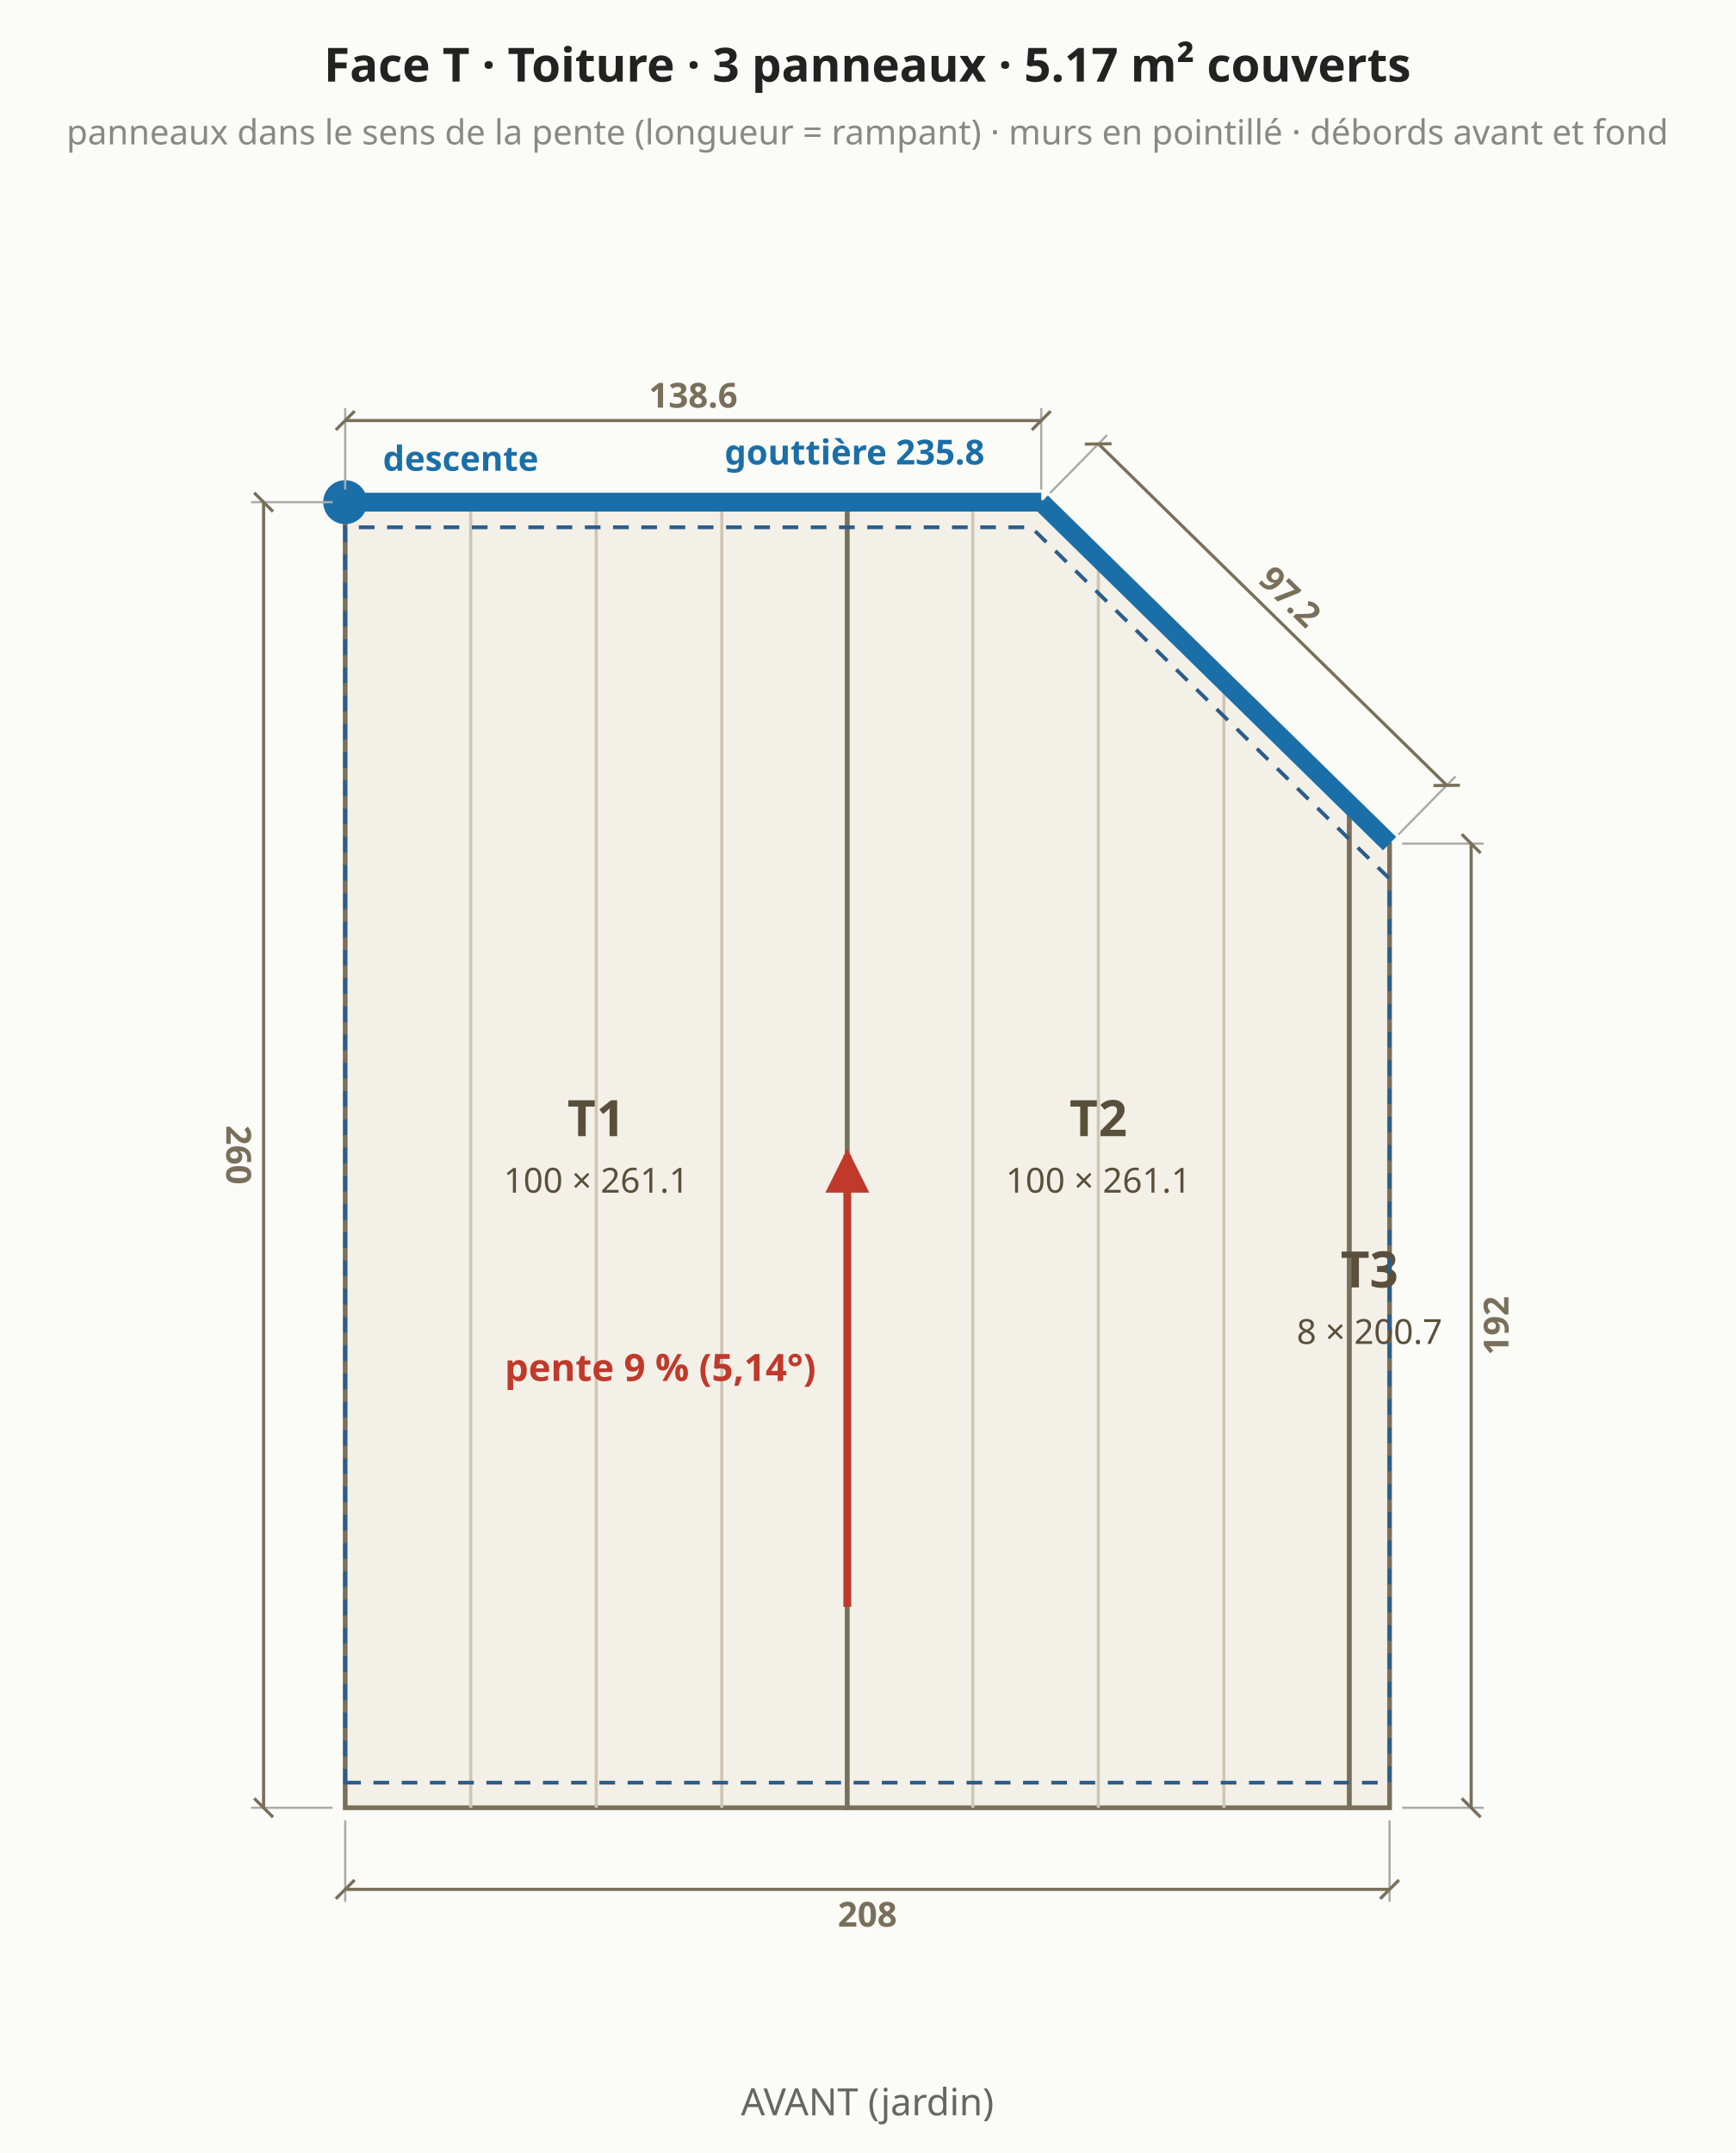
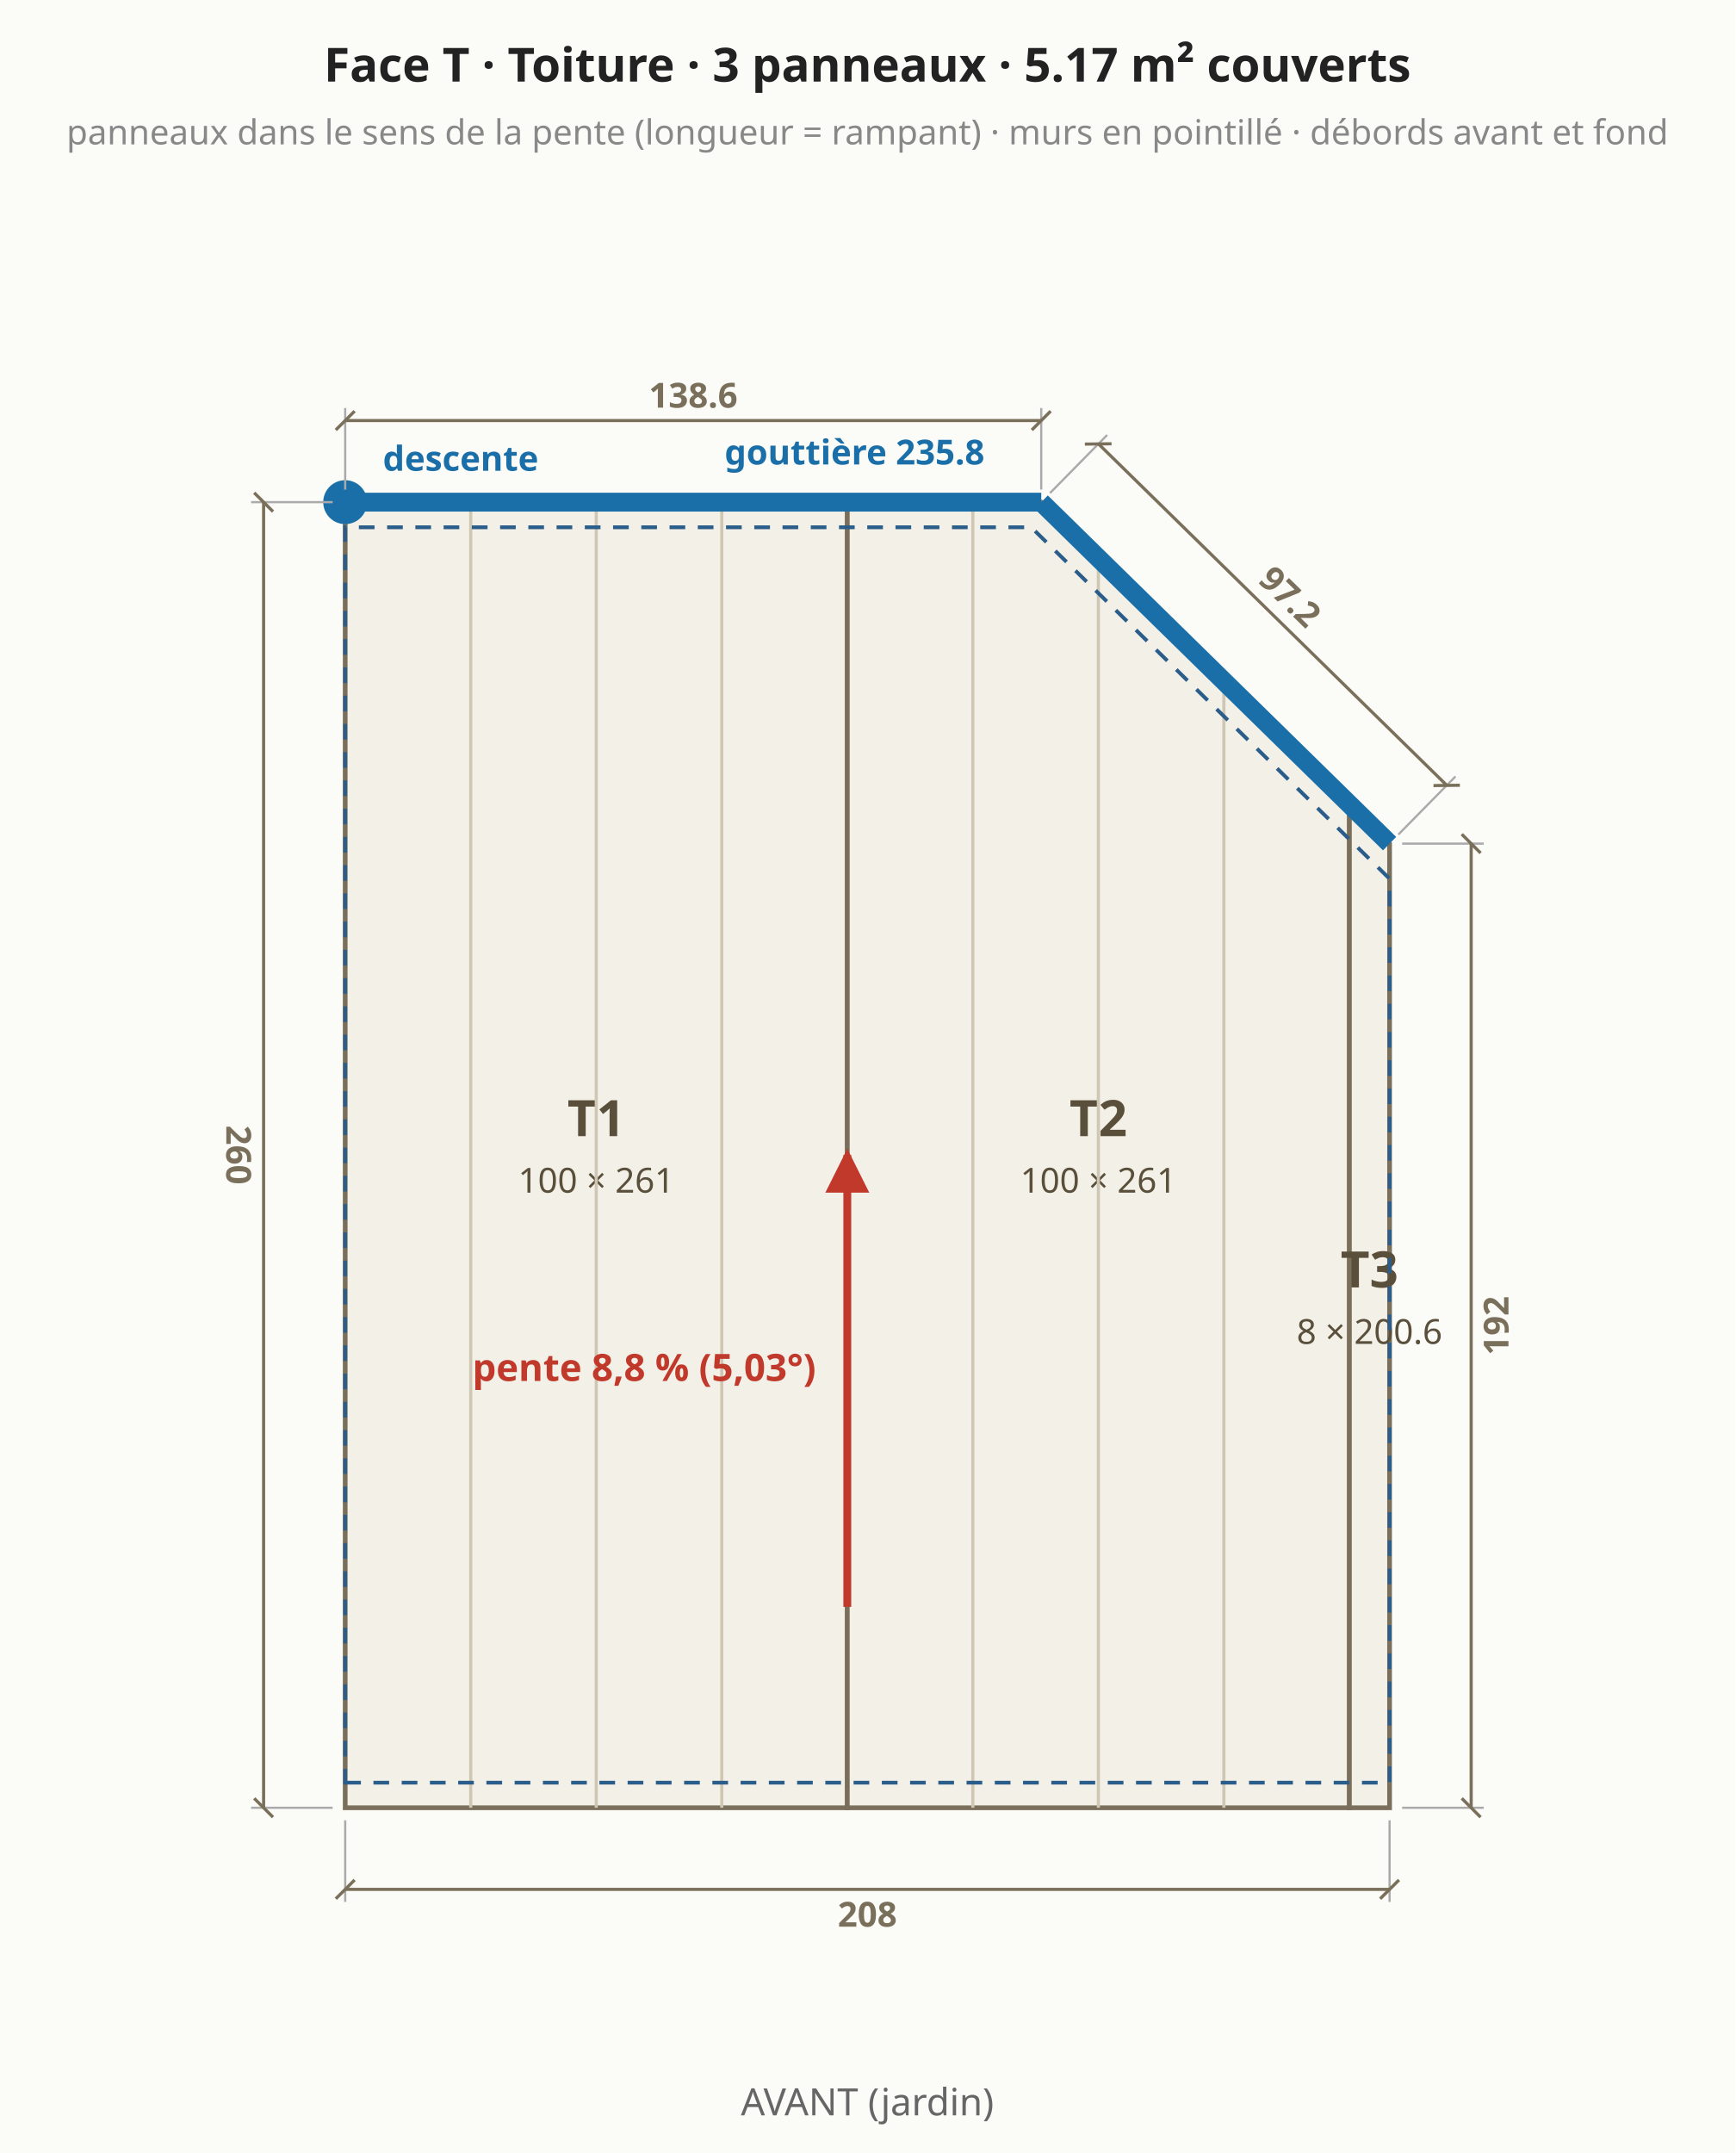
<svg xmlns="http://www.w3.org/2000/svg" viewBox="0 0 553 686" font-family="system-ui,sans-serif" font-size="13">
  <rect width="553" height="686" fill="#fbfbf8" />
  <polygon points="110.0,576.0 270.0,576.0 270.0,160.0 110.0,160.0" fill="#f3f0e8" stroke="#7a6f5a" stroke-width="1.5" />
  <text x="190.0" y="362.0" text-anchor="middle" fill="#5a4f3a" font-size="16" font-weight="bold">T1</text>
-   <text x="190.0" y="380.0" text-anchor="middle" fill="#5a4f3a" font-size="11" font-weight="normal">100 × 261.1</text>
+   <text x="190.0" y="380.0" text-anchor="middle" fill="#5a4f3a" font-size="11" font-weight="normal">100 × 261</text>
  <line x1="150.0" y1="576.0" x2="150.0" y2="160.0" stroke="#cfc6b3" stroke-width="1" />
  <line x1="190.0" y1="576.0" x2="190.0" y2="160.0" stroke="#cfc6b3" stroke-width="1" />
  <line x1="230.0" y1="576.0" x2="230.0" y2="160.0" stroke="#cfc6b3" stroke-width="1" />
  <polygon points="270.0,576.0 430.0,576.0 430.0,256.3 331.8,160.0 270.0,160.0" fill="#f3f0e8" stroke="#7a6f5a" stroke-width="1.5" />
  <text x="350.0" y="362.0" text-anchor="middle" fill="#5a4f3a" font-size="16" font-weight="bold">T2</text>
-   <text x="350.0" y="380.0" text-anchor="middle" fill="#5a4f3a" font-size="11" font-weight="normal">100 × 261.1</text>
+   <text x="350.0" y="380.0" text-anchor="middle" fill="#5a4f3a" font-size="11" font-weight="normal">100 × 261</text>
  <line x1="310.0" y1="576.0" x2="310.0" y2="160.0" stroke="#cfc6b3" stroke-width="1" />
  <line x1="350.0" y1="576.0" x2="350.0" y2="177.1" stroke="#cfc6b3" stroke-width="1" />
  <line x1="390.0" y1="576.0" x2="390.0" y2="216.3" stroke="#cfc6b3" stroke-width="1" />
  <polygon points="430.0,576.0 442.8,576.0 442.8,268.8 430.0,256.3" fill="#f3f0e8" stroke="#7a6f5a" stroke-width="1.5" />
  <text x="436.4" y="410.2" text-anchor="middle" fill="#5a4f3a" font-size="16" font-weight="bold">T3</text>
-   <text x="436.4" y="428.2" text-anchor="middle" fill="#5a4f3a" font-size="11" font-weight="normal">8 × 200.7</text>
+   <text x="436.4" y="428.2" text-anchor="middle" fill="#5a4f3a" font-size="11" font-weight="normal">8 × 200.6</text>
  <polygon points="110.0,568.0 442.8,568.0 442.8,280.0 328.6,168.0 110.0,168.0" fill="none" stroke="#2b5d8a" stroke-width="1.2" stroke-dasharray="5 4" />
  <line x1="442.8" y1="268.8" x2="331.8" y2="160.0" stroke="#1b6fa8" stroke-width="6" />
  <line x1="331.8" y1="160.0" x2="110.0" y2="160.0" stroke="#1b6fa8" stroke-width="6" />
  <circle cx="110.0" cy="160.0" r="7" fill="#1b6fa8" />
  <text x="122.0" y="150.0" text-anchor="start" fill="#1b6fa8" font-size="11" font-weight="bold">descente</text>
  <text x="230.9" y="148.0" text-anchor="start" fill="#1b6fa8" font-size="11" font-weight="bold">gouttière 235.8</text>
  <line x1="270.0" y1="512.0" x2="270.0" y2="368.0" stroke="#c0392b" stroke-width="2.5" />
  <polygon points="270.0,366.0 263.0,380.0 277.0,380.0" fill="#c0392b" />
-   <text x="260.0" y="440.0" text-anchor="end" fill="#c0392b" font-size="12" font-weight="bold">pente 9 % (5,14°)</text>
+   <text x="260.0" y="440.0" text-anchor="end" fill="#c0392b" font-size="12" font-weight="bold">pente 8,8 % (5,03°)</text>
  <line x1="110.0" y1="580.0" x2="110.0" y2="606.0" stroke="#aaa" stroke-width="0.7" />
  <line x1="442.8" y1="580.0" x2="442.8" y2="606.0" stroke="#aaa" stroke-width="0.7" />
  <line x1="110.0" y1="602.0" x2="442.8" y2="602.0" stroke="#7a6f5a" stroke-width="1" />
  <line x1="107.0" y1="605.0" x2="113.0" y2="599.0" stroke="#7a6f5a" stroke-width="1" />
  <line x1="439.8" y1="605.0" x2="445.8" y2="599.0" stroke="#7a6f5a" stroke-width="1" />
  <text x="276.4" y="610.0" text-anchor="middle" dominant-baseline="middle" fill="#7a6f5a" font-size="11" font-weight="bold" transform="rotate(0.0 276.4 610.0)">208</text>
  <line x1="446.8" y1="576.0" x2="472.8" y2="576.0" stroke="#aaa" stroke-width="0.7" />
  <line x1="446.8" y1="268.8" x2="472.8" y2="268.8" stroke="#aaa" stroke-width="0.7" />
  <line x1="468.8" y1="576.0" x2="468.8" y2="268.8" stroke="#7a6f5a" stroke-width="1" />
  <line x1="471.8" y1="579.0" x2="465.8" y2="573.0" stroke="#7a6f5a" stroke-width="1" />
  <line x1="471.8" y1="271.8" x2="465.8" y2="265.8" stroke="#7a6f5a" stroke-width="1" />
  <text x="476.8" y="422.4" text-anchor="middle" dominant-baseline="middle" fill="#7a6f5a" font-size="11" font-weight="bold" transform="rotate(-90.0 476.8 422.4)">192</text>
  <line x1="445.6" y1="265.9" x2="463.8" y2="247.4" stroke="#aaa" stroke-width="0.7" />
  <line x1="334.6" y1="157.1" x2="352.8" y2="138.6" stroke="#aaa" stroke-width="0.7" />
  <line x1="461.0" y1="250.2" x2="350.0" y2="141.4" stroke="#7a6f5a" stroke-width="1" />
  <line x1="465.2" y1="250.2" x2="456.8" y2="250.3" stroke="#7a6f5a" stroke-width="1" />
  <line x1="354.2" y1="141.4" x2="345.7" y2="141.5" stroke="#7a6f5a" stroke-width="1" />
  <text x="411.1" y="190.1" text-anchor="middle" dominant-baseline="middle" fill="#7a6f5a" font-size="11" font-weight="bold" transform="rotate(44.4 411.1 190.1)">97.2</text>
  <line x1="331.8" y1="156.0" x2="331.8" y2="130.0" stroke="#aaa" stroke-width="0.7" />
  <line x1="110.0" y1="156.0" x2="110.0" y2="130.0" stroke="#aaa" stroke-width="0.7" />
  <line x1="331.8" y1="134.0" x2="110.0" y2="134.0" stroke="#7a6f5a" stroke-width="1" />
  <line x1="334.8" y1="131.0" x2="328.8" y2="137.0" stroke="#7a6f5a" stroke-width="1" />
  <line x1="113.0" y1="131.0" x2="107.0" y2="137.0" stroke="#7a6f5a" stroke-width="1" />
  <text x="220.9" y="126.0" text-anchor="middle" dominant-baseline="middle" fill="#7a6f5a" font-size="11" font-weight="bold" transform="rotate(0.0 220.9 126.0)">138.6</text>
  <line x1="106.0" y1="160.0" x2="80.0" y2="160.0" stroke="#aaa" stroke-width="0.7" />
  <line x1="106.0" y1="576.0" x2="80.0" y2="576.0" stroke="#aaa" stroke-width="0.7" />
  <line x1="84.0" y1="160.0" x2="84.0" y2="576.0" stroke="#7a6f5a" stroke-width="1" />
  <line x1="81.0" y1="157.0" x2="87.0" y2="163.0" stroke="#7a6f5a" stroke-width="1" />
  <line x1="81.0" y1="573.0" x2="87.0" y2="579.0" stroke="#7a6f5a" stroke-width="1" />
  <text x="76.0" y="368.0" text-anchor="middle" dominant-baseline="middle" fill="#7a6f5a" font-size="11" font-weight="bold" transform="rotate(90.0 76.0 368.0)">260</text>
  <text x="276.4" y="26.0" text-anchor="middle" fill="#222" font-size="15" font-weight="bold">Face T · Toiture · 3 panneaux · 5.17 m² couverts</text>
  <text x="276.4" y="46.0" text-anchor="middle" fill="#888" font-size="11" font-weight="normal">panneaux dans le sens de la pente (longueur = rampant) · murs en pointillé · débords avant et fond</text>
  <text x="276.4" y="674.0" text-anchor="middle" fill="#666" font-size="12" font-weight="normal">AVANT (jardin)</text>
</svg>
